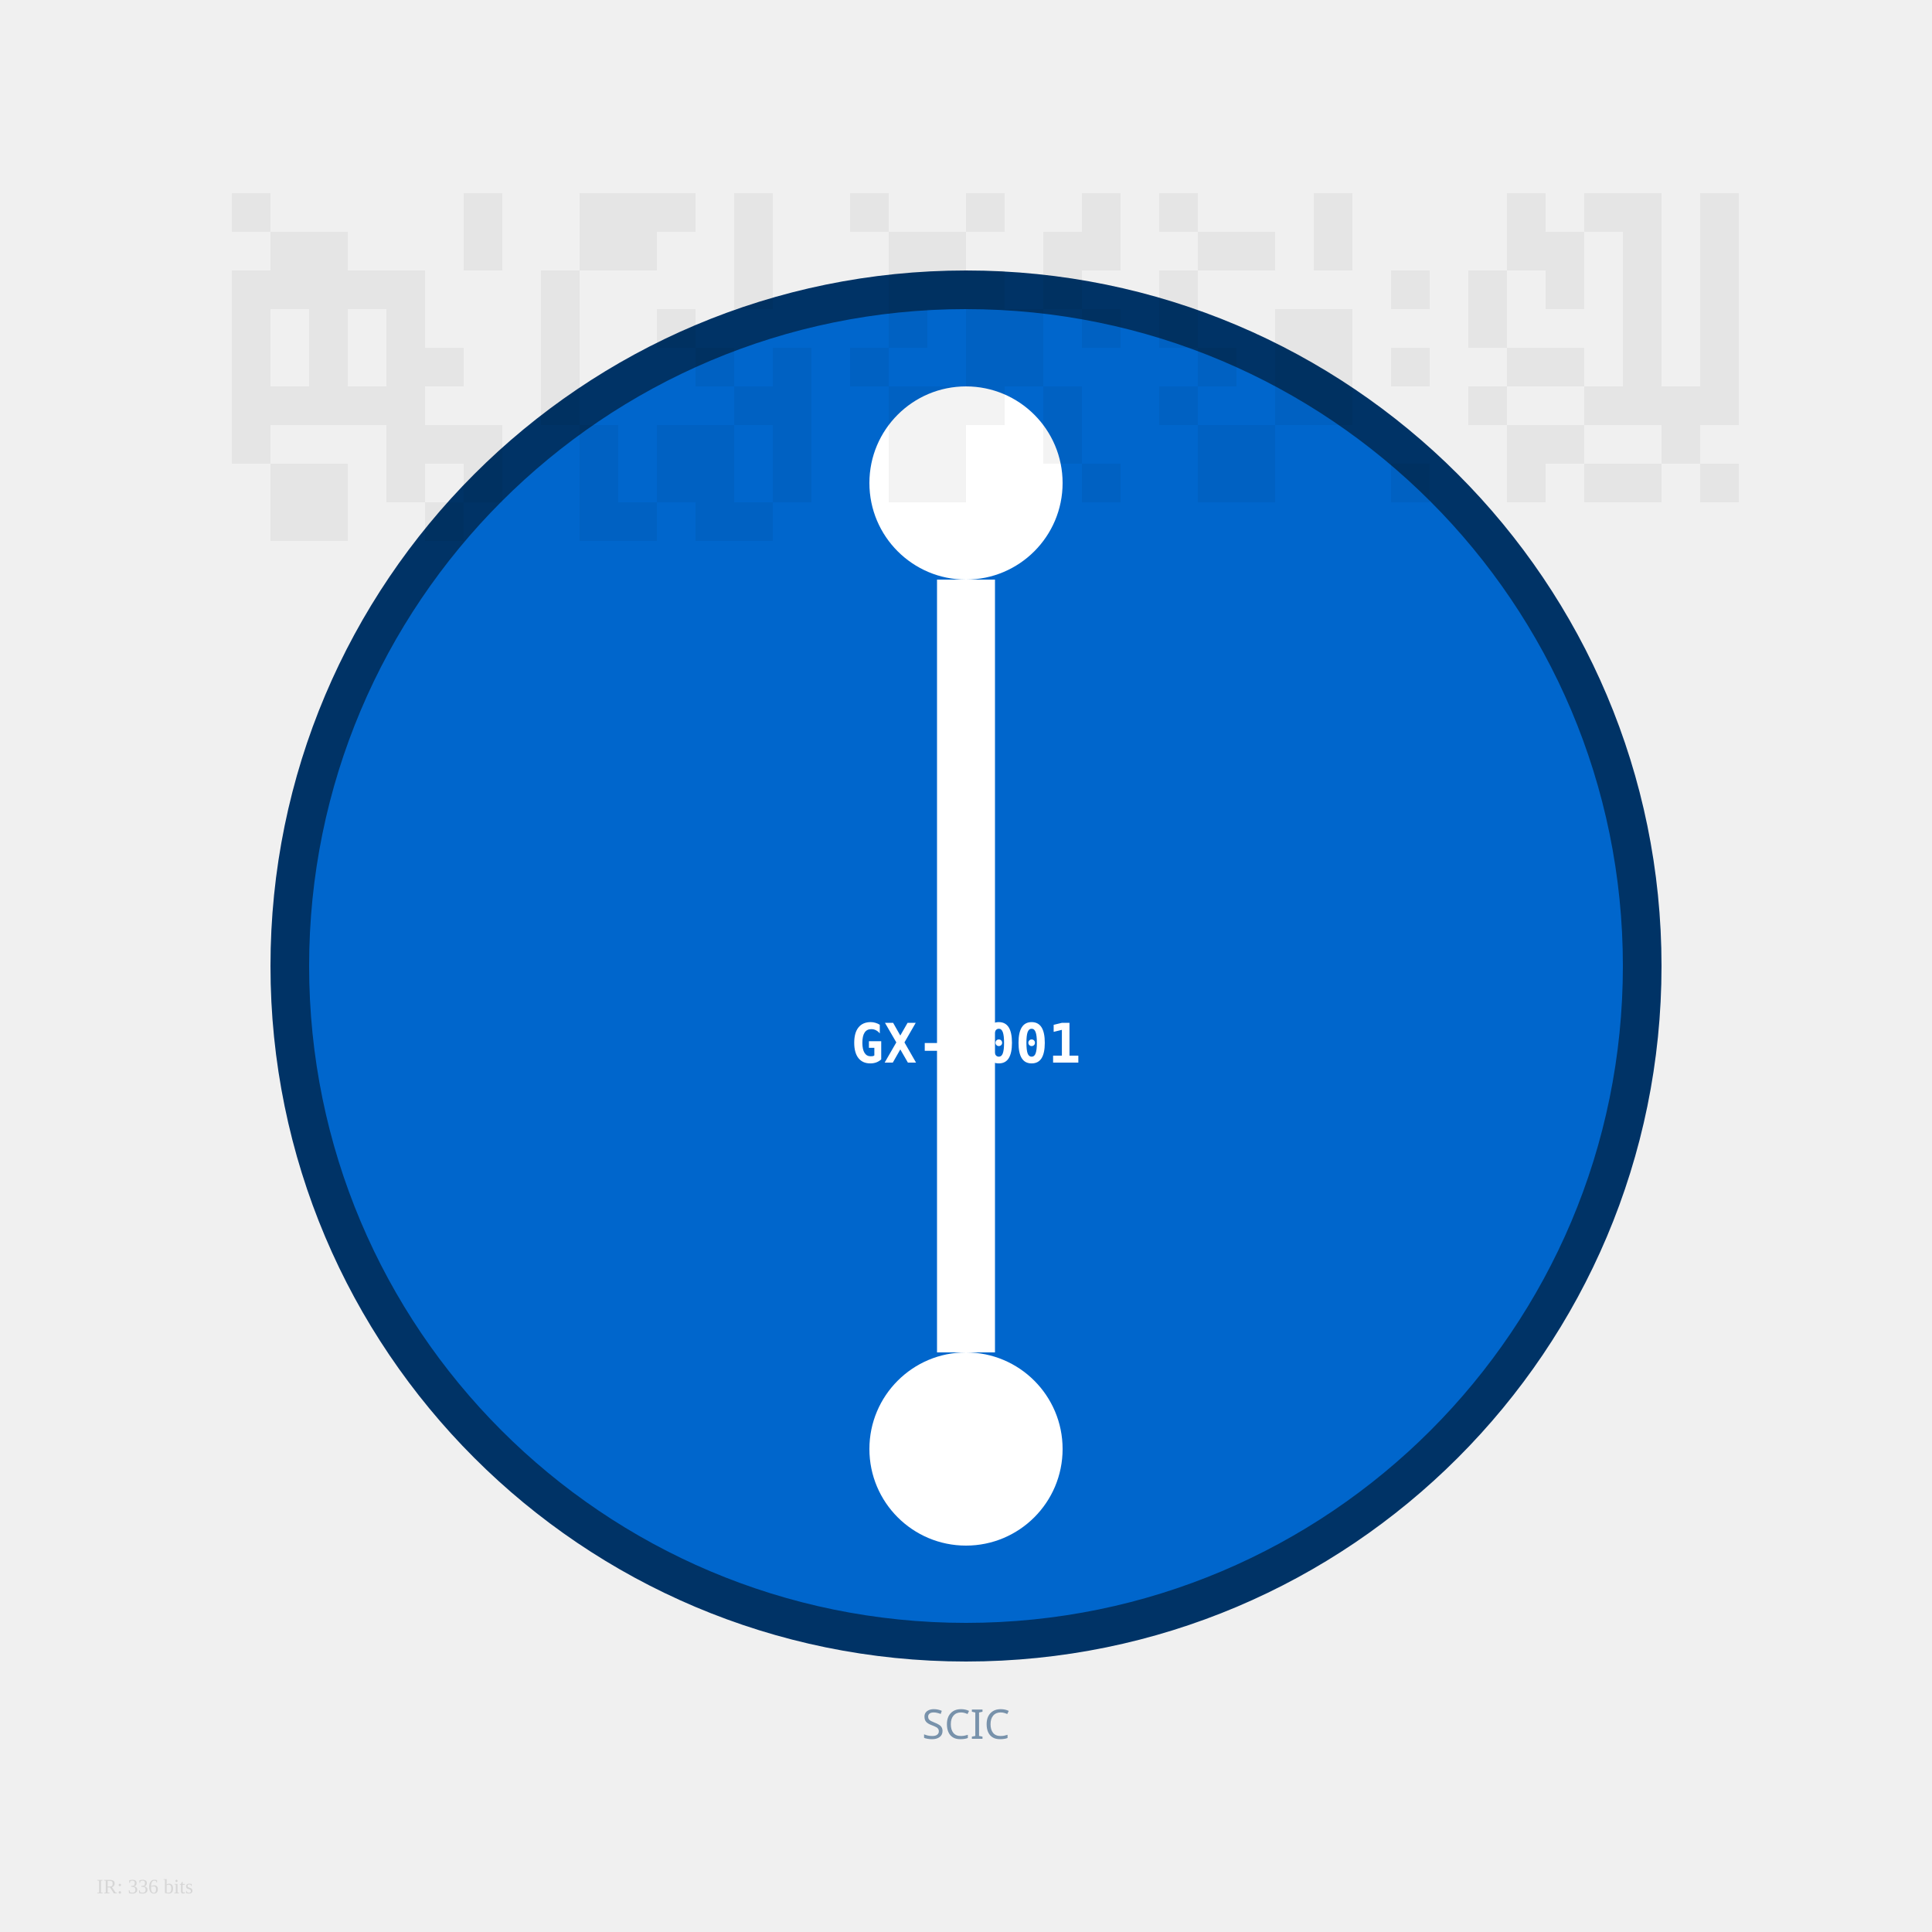
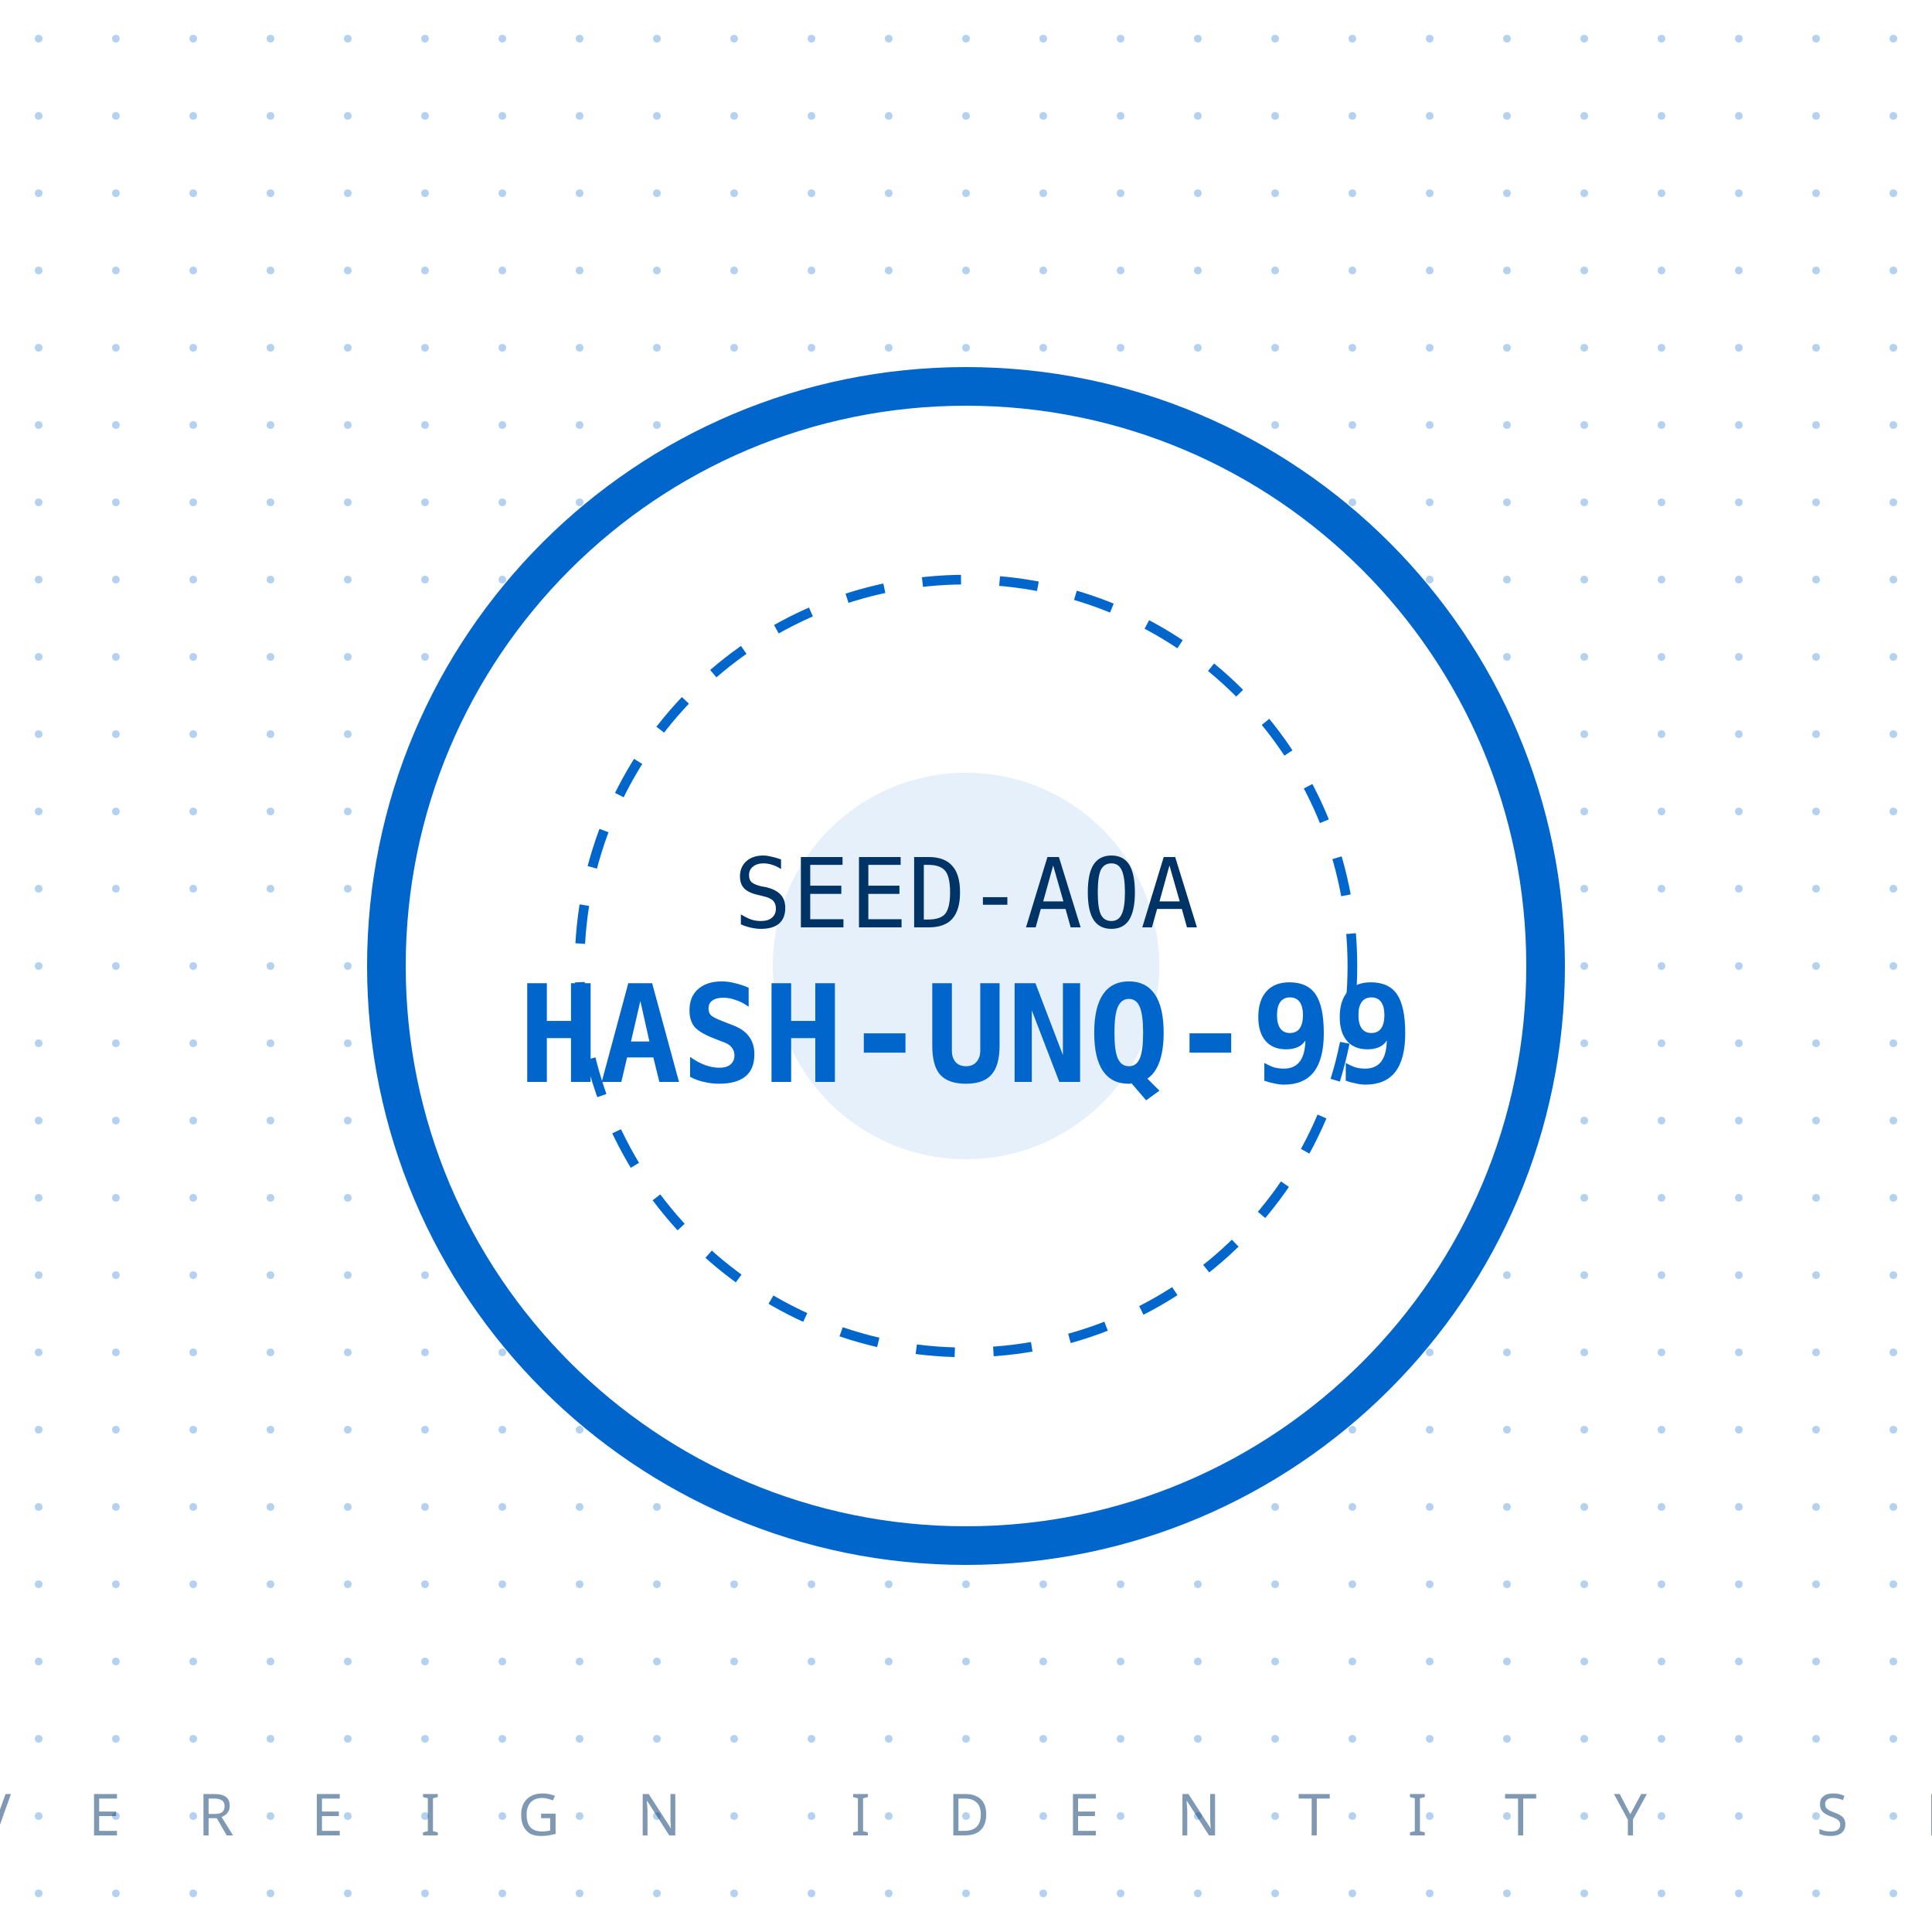
- <svg xmlns="http://www.w3.org/2000/svg" baseProfile="full" height="100mm" version="1.1" width="100mm">
-   <defs />
-   <circle cx="50mm" cy="50mm" fill="#0066CC" r="35mm" stroke="#003366" stroke-width="2mm" />
-   <circle cx="50mm" cy="25mm" fill="#FFFFFF" r="5mm" />
-   <circle cx="50mm" cy="75mm" fill="#FFFFFF" r="5mm" />
-   <line stroke="#FFFFFF" stroke-width="3mm" x1="50mm" x2="50mm" y1="30mm" y2="70mm" />
-   <text fill="#FFFFFF" font-family="monospace" font-size="8pt" font-weight="bold" text-anchor="middle" x="50mm" y="55mm">GX-0001</text>
-   <text fill="#003366" font-family="sans-serif" font-size="6pt" opacity="0.5" text-anchor="middle" x="50mm" y="90mm">SCIC</text>
-   <rect fill="#000000" height="2mm" id="ir_cell_1" opacity="0.05" width="2mm" x="12mm" y="10mm" />
-   <rect fill="#000000" height="2mm" id="ir_cell_7" opacity="0.05" width="2mm" x="24mm" y="10mm" />
-   <rect fill="#000000" height="2mm" id="ir_cell_10" opacity="0.05" width="2mm" x="30mm" y="10mm" />
-   <rect fill="#000000" height="2mm" id="ir_cell_11" opacity="0.05" width="2mm" x="32mm" y="10mm" />
-   <rect fill="#000000" height="2mm" id="ir_cell_12" opacity="0.05" width="2mm" x="34mm" y="10mm" />
-   <rect fill="#000000" height="2mm" id="ir_cell_14" opacity="0.05" width="2mm" x="38mm" y="10mm" />
-   <rect fill="#000000" height="2mm" id="ir_cell_17" opacity="0.05" width="2mm" x="44mm" y="10mm" />
-   <rect fill="#000000" height="2mm" id="ir_cell_20" opacity="0.05" width="2mm" x="50mm" y="10mm" />
-   <rect fill="#000000" height="2mm" id="ir_cell_23" opacity="0.05" width="2mm" x="56mm" y="10mm" />
-   <rect fill="#000000" height="2mm" id="ir_cell_25" opacity="0.05" width="2mm" x="60mm" y="10mm" />
-   <rect fill="#000000" height="2mm" id="ir_cell_29" opacity="0.05" width="2mm" x="68mm" y="10mm" />
-   <rect fill="#000000" height="2mm" id="ir_cell_34" opacity="0.05" width="2mm" x="78mm" y="10mm" />
-   <rect fill="#000000" height="2mm" id="ir_cell_36" opacity="0.05" width="2mm" x="82mm" y="10mm" />
-   <rect fill="#000000" height="2mm" id="ir_cell_37" opacity="0.05" width="2mm" x="84mm" y="10mm" />
-   <rect fill="#000000" height="2mm" id="ir_cell_39" opacity="0.05" width="2mm" x="88mm" y="10mm" />
-   <rect fill="#000000" height="2mm" id="ir_cell_42" opacity="0.05" width="2mm" x="14mm" y="12mm" />
-   <rect fill="#000000" height="2mm" id="ir_cell_43" opacity="0.05" width="2mm" x="16mm" y="12mm" />
-   <rect fill="#000000" height="2mm" id="ir_cell_47" opacity="0.05" width="2mm" x="24mm" y="12mm" />
-   <rect fill="#000000" height="2mm" id="ir_cell_50" opacity="0.05" width="2mm" x="30mm" y="12mm" />
-   <rect fill="#000000" height="2mm" id="ir_cell_51" opacity="0.05" width="2mm" x="32mm" y="12mm" />
-   <rect fill="#000000" height="2mm" id="ir_cell_54" opacity="0.05" width="2mm" x="38mm" y="12mm" />
-   <rect fill="#000000" height="2mm" id="ir_cell_58" opacity="0.05" width="2mm" x="46mm" y="12mm" />
-   <rect fill="#000000" height="2mm" id="ir_cell_59" opacity="0.05" width="2mm" x="48mm" y="12mm" />
-   <rect fill="#000000" height="2mm" id="ir_cell_62" opacity="0.05" width="2mm" x="54mm" y="12mm" />
-   <rect fill="#000000" height="2mm" id="ir_cell_63" opacity="0.05" width="2mm" x="56mm" y="12mm" />
-   <rect fill="#000000" height="2mm" id="ir_cell_66" opacity="0.05" width="2mm" x="62mm" y="12mm" />
-   <rect fill="#000000" height="2mm" id="ir_cell_67" opacity="0.05" width="2mm" x="64mm" y="12mm" />
-   <rect fill="#000000" height="2mm" id="ir_cell_69" opacity="0.05" width="2mm" x="68mm" y="12mm" />
-   <rect fill="#000000" height="2mm" id="ir_cell_74" opacity="0.05" width="2mm" x="78mm" y="12mm" />
-   <rect fill="#000000" height="2mm" id="ir_cell_75" opacity="0.05" width="2mm" x="80mm" y="12mm" />
-   <rect fill="#000000" height="2mm" id="ir_cell_77" opacity="0.05" width="2mm" x="84mm" y="12mm" />
-   <rect fill="#000000" height="2mm" id="ir_cell_79" opacity="0.05" width="2mm" x="88mm" y="12mm" />
-   <rect fill="#000000" height="2mm" id="ir_cell_81" opacity="0.05" width="2mm" x="12mm" y="14mm" />
-   <rect fill="#000000" height="2mm" id="ir_cell_82" opacity="0.05" width="2mm" x="14mm" y="14mm" />
-   <rect fill="#000000" height="2mm" id="ir_cell_83" opacity="0.05" width="2mm" x="16mm" y="14mm" />
-   <rect fill="#000000" height="2mm" id="ir_cell_84" opacity="0.05" width="2mm" x="18mm" y="14mm" />
-   <rect fill="#000000" height="2mm" id="ir_cell_85" opacity="0.05" width="2mm" x="20mm" y="14mm" />
-   <rect fill="#000000" height="2mm" id="ir_cell_89" opacity="0.05" width="2mm" x="28mm" y="14mm" />
-   <rect fill="#000000" height="2mm" id="ir_cell_94" opacity="0.05" width="2mm" x="38mm" y="14mm" />
-   <rect fill="#000000" height="2mm" id="ir_cell_98" opacity="0.05" width="2mm" x="46mm" y="14mm" />
-   <rect fill="#000000" height="2mm" id="ir_cell_99" opacity="0.05" width="2mm" x="48mm" y="14mm" />
-   <rect fill="#000000" height="2mm" id="ir_cell_100" opacity="0.05" width="2mm" x="50mm" y="14mm" />
-   <rect fill="#000000" height="2mm" id="ir_cell_102" opacity="0.05" width="2mm" x="54mm" y="14mm" />
-   <rect fill="#000000" height="2mm" id="ir_cell_105" opacity="0.05" width="2mm" x="60mm" y="14mm" />
-   <rect fill="#000000" height="2mm" id="ir_cell_111" opacity="0.05" width="2mm" x="72mm" y="14mm" />
-   <rect fill="#000000" height="2mm" id="ir_cell_113" opacity="0.05" width="2mm" x="76mm" y="14mm" />
-   <rect fill="#000000" height="2mm" id="ir_cell_115" opacity="0.05" width="2mm" x="80mm" y="14mm" />
-   <rect fill="#000000" height="2mm" id="ir_cell_117" opacity="0.05" width="2mm" x="84mm" y="14mm" />
-   <rect fill="#000000" height="2mm" id="ir_cell_119" opacity="0.05" width="2mm" x="88mm" y="14mm" />
-   <rect fill="#000000" height="2mm" id="ir_cell_121" opacity="0.05" width="2mm" x="12mm" y="16mm" />
-   <rect fill="#000000" height="2mm" id="ir_cell_123" opacity="0.05" width="2mm" x="16mm" y="16mm" />
-   <rect fill="#000000" height="2mm" id="ir_cell_125" opacity="0.05" width="2mm" x="20mm" y="16mm" />
-   <rect fill="#000000" height="2mm" id="ir_cell_129" opacity="0.05" width="2mm" x="28mm" y="16mm" />
-   <rect fill="#000000" height="2mm" id="ir_cell_132" opacity="0.05" width="2mm" x="34mm" y="16mm" />
-   <rect fill="#000000" height="2mm" id="ir_cell_138" opacity="0.05" width="2mm" x="46mm" y="16mm" />
-   <rect fill="#000000" height="2mm" id="ir_cell_140" opacity="0.05" width="2mm" x="50mm" y="16mm" />
-   <rect fill="#000000" height="2mm" id="ir_cell_141" opacity="0.05" width="2mm" x="52mm" y="16mm" />
-   <rect fill="#000000" height="2mm" id="ir_cell_143" opacity="0.05" width="2mm" x="56mm" y="16mm" />
-   <rect fill="#000000" height="2mm" id="ir_cell_145" opacity="0.05" width="2mm" x="60mm" y="16mm" />
-   <rect fill="#000000" height="2mm" id="ir_cell_148" opacity="0.05" width="2mm" x="66mm" y="16mm" />
-   <rect fill="#000000" height="2mm" id="ir_cell_149" opacity="0.05" width="2mm" x="68mm" y="16mm" />
-   <rect fill="#000000" height="2mm" id="ir_cell_153" opacity="0.05" width="2mm" x="76mm" y="16mm" />
-   <rect fill="#000000" height="2mm" id="ir_cell_157" opacity="0.05" width="2mm" x="84mm" y="16mm" />
-   <rect fill="#000000" height="2mm" id="ir_cell_159" opacity="0.05" width="2mm" x="88mm" y="16mm" />
-   <rect fill="#000000" height="2mm" id="ir_cell_161" opacity="0.05" width="2mm" x="12mm" y="18mm" />
-   <rect fill="#000000" height="2mm" id="ir_cell_163" opacity="0.05" width="2mm" x="16mm" y="18mm" />
-   <rect fill="#000000" height="2mm" id="ir_cell_165" opacity="0.05" width="2mm" x="20mm" y="18mm" />
-   <rect fill="#000000" height="2mm" id="ir_cell_166" opacity="0.05" width="2mm" x="22mm" y="18mm" />
-   <rect fill="#000000" height="2mm" id="ir_cell_169" opacity="0.05" width="2mm" x="28mm" y="18mm" />
-   <rect fill="#000000" height="2mm" id="ir_cell_173" opacity="0.05" width="2mm" x="36mm" y="18mm" />
-   <rect fill="#000000" height="2mm" id="ir_cell_175" opacity="0.05" width="2mm" x="40mm" y="18mm" />
-   <rect fill="#000000" height="2mm" id="ir_cell_177" opacity="0.05" width="2mm" x="44mm" y="18mm" />
-   <rect fill="#000000" height="2mm" id="ir_cell_180" opacity="0.05" width="2mm" x="50mm" y="18mm" />
-   <rect fill="#000000" height="2mm" id="ir_cell_181" opacity="0.05" width="2mm" x="52mm" y="18mm" />
-   <rect fill="#000000" height="2mm" id="ir_cell_186" opacity="0.05" width="2mm" x="62mm" y="18mm" />
-   <rect fill="#000000" height="2mm" id="ir_cell_188" opacity="0.05" width="2mm" x="66mm" y="18mm" />
-   <rect fill="#000000" height="2mm" id="ir_cell_189" opacity="0.05" width="2mm" x="68mm" y="18mm" />
-   <rect fill="#000000" height="2mm" id="ir_cell_191" opacity="0.05" width="2mm" x="72mm" y="18mm" />
-   <rect fill="#000000" height="2mm" id="ir_cell_194" opacity="0.05" width="2mm" x="78mm" y="18mm" />
-   <rect fill="#000000" height="2mm" id="ir_cell_195" opacity="0.05" width="2mm" x="80mm" y="18mm" />
-   <rect fill="#000000" height="2mm" id="ir_cell_197" opacity="0.05" width="2mm" x="84mm" y="18mm" />
-   <rect fill="#000000" height="2mm" id="ir_cell_199" opacity="0.05" width="2mm" x="88mm" y="18mm" />
-   <rect fill="#000000" height="2mm" id="ir_cell_201" opacity="0.05" width="2mm" x="12mm" y="20mm" />
-   <rect fill="#000000" height="2mm" id="ir_cell_202" opacity="0.05" width="2mm" x="14mm" y="20mm" />
-   <rect fill="#000000" height="2mm" id="ir_cell_203" opacity="0.05" width="2mm" x="16mm" y="20mm" />
-   <rect fill="#000000" height="2mm" id="ir_cell_204" opacity="0.05" width="2mm" x="18mm" y="20mm" />
-   <rect fill="#000000" height="2mm" id="ir_cell_205" opacity="0.05" width="2mm" x="20mm" y="20mm" />
-   <rect fill="#000000" height="2mm" id="ir_cell_209" opacity="0.05" width="2mm" x="28mm" y="20mm" />
-   <rect fill="#000000" height="2mm" id="ir_cell_214" opacity="0.05" width="2mm" x="38mm" y="20mm" />
-   <rect fill="#000000" height="2mm" id="ir_cell_215" opacity="0.05" width="2mm" x="40mm" y="20mm" />
-   <rect fill="#000000" height="2mm" id="ir_cell_218" opacity="0.05" width="2mm" x="46mm" y="20mm" />
-   <rect fill="#000000" height="2mm" id="ir_cell_219" opacity="0.05" width="2mm" x="48mm" y="20mm" />
-   <rect fill="#000000" height="2mm" id="ir_cell_220" opacity="0.05" width="2mm" x="50mm" y="20mm" />
-   <rect fill="#000000" height="2mm" id="ir_cell_222" opacity="0.05" width="2mm" x="54mm" y="20mm" />
-   <rect fill="#000000" height="2mm" id="ir_cell_225" opacity="0.05" width="2mm" x="60mm" y="20mm" />
-   <rect fill="#000000" height="2mm" id="ir_cell_228" opacity="0.05" width="2mm" x="66mm" y="20mm" />
-   <rect fill="#000000" height="2mm" id="ir_cell_229" opacity="0.05" width="2mm" x="68mm" y="20mm" />
-   <rect fill="#000000" height="2mm" id="ir_cell_233" opacity="0.05" width="2mm" x="76mm" y="20mm" />
-   <rect fill="#000000" height="2mm" id="ir_cell_236" opacity="0.05" width="2mm" x="82mm" y="20mm" />
-   <rect fill="#000000" height="2mm" id="ir_cell_237" opacity="0.05" width="2mm" x="84mm" y="20mm" />
-   <rect fill="#000000" height="2mm" id="ir_cell_238" opacity="0.05" width="2mm" x="86mm" y="20mm" />
-   <rect fill="#000000" height="2mm" id="ir_cell_239" opacity="0.05" width="2mm" x="88mm" y="20mm" />
-   <rect fill="#000000" height="2mm" id="ir_cell_241" opacity="0.05" width="2mm" x="12mm" y="22mm" />
-   <rect fill="#000000" height="2mm" id="ir_cell_245" opacity="0.05" width="2mm" x="20mm" y="22mm" />
-   <rect fill="#000000" height="2mm" id="ir_cell_246" opacity="0.05" width="2mm" x="22mm" y="22mm" />
-   <rect fill="#000000" height="2mm" id="ir_cell_247" opacity="0.05" width="2mm" x="24mm" y="22mm" />
-   <rect fill="#000000" height="2mm" id="ir_cell_250" opacity="0.05" width="2mm" x="30mm" y="22mm" />
-   <rect fill="#000000" height="2mm" id="ir_cell_252" opacity="0.05" width="2mm" x="34mm" y="22mm" />
-   <rect fill="#000000" height="2mm" id="ir_cell_253" opacity="0.05" width="2mm" x="36mm" y="22mm" />
-   <rect fill="#000000" height="2mm" id="ir_cell_255" opacity="0.05" width="2mm" x="40mm" y="22mm" />
-   <rect fill="#000000" height="2mm" id="ir_cell_258" opacity="0.05" width="2mm" x="46mm" y="22mm" />
-   <rect fill="#000000" height="2mm" id="ir_cell_259" opacity="0.05" width="2mm" x="48mm" y="22mm" />
-   <rect fill="#000000" height="2mm" id="ir_cell_262" opacity="0.05" width="2mm" x="54mm" y="22mm" />
-   <rect fill="#000000" height="2mm" id="ir_cell_266" opacity="0.05" width="2mm" x="62mm" y="22mm" />
-   <rect fill="#000000" height="2mm" id="ir_cell_267" opacity="0.05" width="2mm" x="64mm" y="22mm" />
-   <rect fill="#000000" height="2mm" id="ir_cell_274" opacity="0.05" width="2mm" x="78mm" y="22mm" />
-   <rect fill="#000000" height="2mm" id="ir_cell_275" opacity="0.05" width="2mm" x="80mm" y="22mm" />
-   <rect fill="#000000" height="2mm" id="ir_cell_278" opacity="0.05" width="2mm" x="86mm" y="22mm" />
-   <rect fill="#000000" height="2mm" id="ir_cell_282" opacity="0.05" width="2mm" x="14mm" y="24mm" />
-   <rect fill="#000000" height="2mm" id="ir_cell_283" opacity="0.05" width="2mm" x="16mm" y="24mm" />
-   <rect fill="#000000" height="2mm" id="ir_cell_285" opacity="0.05" width="2mm" x="20mm" y="24mm" />
-   <rect fill="#000000" height="2mm" id="ir_cell_287" opacity="0.05" width="2mm" x="24mm" y="24mm" />
-   <rect fill="#000000" height="2mm" id="ir_cell_290" opacity="0.05" width="2mm" x="30mm" y="24mm" />
-   <rect fill="#000000" height="2mm" id="ir_cell_292" opacity="0.05" width="2mm" x="34mm" y="24mm" />
-   <rect fill="#000000" height="2mm" id="ir_cell_293" opacity="0.05" width="2mm" x="36mm" y="24mm" />
-   <rect fill="#000000" height="2mm" id="ir_cell_295" opacity="0.05" width="2mm" x="40mm" y="24mm" />
-   <rect fill="#000000" height="2mm" id="ir_cell_298" opacity="0.05" width="2mm" x="46mm" y="24mm" />
-   <rect fill="#000000" height="2mm" id="ir_cell_299" opacity="0.05" width="2mm" x="48mm" y="24mm" />
-   <rect fill="#000000" height="2mm" id="ir_cell_303" opacity="0.05" width="2mm" x="56mm" y="24mm" />
-   <rect fill="#000000" height="2mm" id="ir_cell_306" opacity="0.05" width="2mm" x="62mm" y="24mm" />
-   <rect fill="#000000" height="2mm" id="ir_cell_307" opacity="0.05" width="2mm" x="64mm" y="24mm" />
-   <rect fill="#000000" height="2mm" id="ir_cell_311" opacity="0.05" width="2mm" x="72mm" y="24mm" />
-   <rect fill="#000000" height="2mm" id="ir_cell_314" opacity="0.05" width="2mm" x="78mm" y="24mm" />
-   <rect fill="#000000" height="2mm" id="ir_cell_316" opacity="0.05" width="2mm" x="82mm" y="24mm" />
-   <rect fill="#000000" height="2mm" id="ir_cell_317" opacity="0.05" width="2mm" x="84mm" y="24mm" />
-   <rect fill="#000000" height="2mm" id="ir_cell_319" opacity="0.05" width="2mm" x="88mm" y="24mm" />
-   <rect fill="#000000" height="2mm" id="ir_cell_322" opacity="0.05" width="2mm" x="14mm" y="26mm" />
-   <rect fill="#000000" height="2mm" id="ir_cell_323" opacity="0.05" width="2mm" x="16mm" y="26mm" />
-   <rect fill="#000000" height="2mm" id="ir_cell_326" opacity="0.05" width="2mm" x="22mm" y="26mm" />
-   <rect fill="#000000" height="2mm" id="ir_cell_330" opacity="0.05" width="2mm" x="30mm" y="26mm" />
-   <rect fill="#000000" height="2mm" id="ir_cell_331" opacity="0.05" width="2mm" x="32mm" y="26mm" />
-   <rect fill="#000000" height="2mm" id="ir_cell_333" opacity="0.05" width="2mm" x="36mm" y="26mm" />
-   <rect fill="#000000" height="2mm" id="ir_cell_334" opacity="0.05" width="2mm" x="38mm" y="26mm" />
-   <text fill="#999999" font-size="3pt" opacity="0.3" x="5mm" y="98mm">IR: 336 bits</text>
+ <svg xmlns="http://www.w3.org/2000/svg" viewBox="0 0 100 100">
+   <defs>
+     <pattern id="seed_grid" width="4" height="4" patternUnits="userSpaceOnUse">
+       <circle cx="2" cy="2" r="0.2" fill="#0066CC" opacity="0.3" />
+     </pattern>
+   </defs>
+   <rect width="100" height="100" fill="white" />
+   <rect width="100" height="100" fill="url(#seed_grid)" />
+   <circle cx="50" cy="50" r="30" fill="white" stroke="#0066CC" stroke-width="2" />
+   <circle cx="50" cy="50" r="10" fill="#0066CC" opacity="0.1" />
+   <circle cx="50" cy="50" r="20" fill="none" stroke="#0066CC" stroke-width="0.5" stroke-dasharray="2,2" />
+   <text x="50" y="48" font-family="monospace" font-size="5" fill="#003366" text-anchor="middle">SEED-AOA</text>
+   <text x="50" y="56" font-family="monospace" font-size="7" font-weight="bold" fill="#0066CC" text-anchor="middle">HASH-UNQ-99</text>
+   <text x="50" y="95" font-family="sans-serif" font-size="3" fill="#003366" text-anchor="middle" opacity="0.5" letter-spacing="4">SOVEREIGN IDENTITY SEED</text>
</svg>
